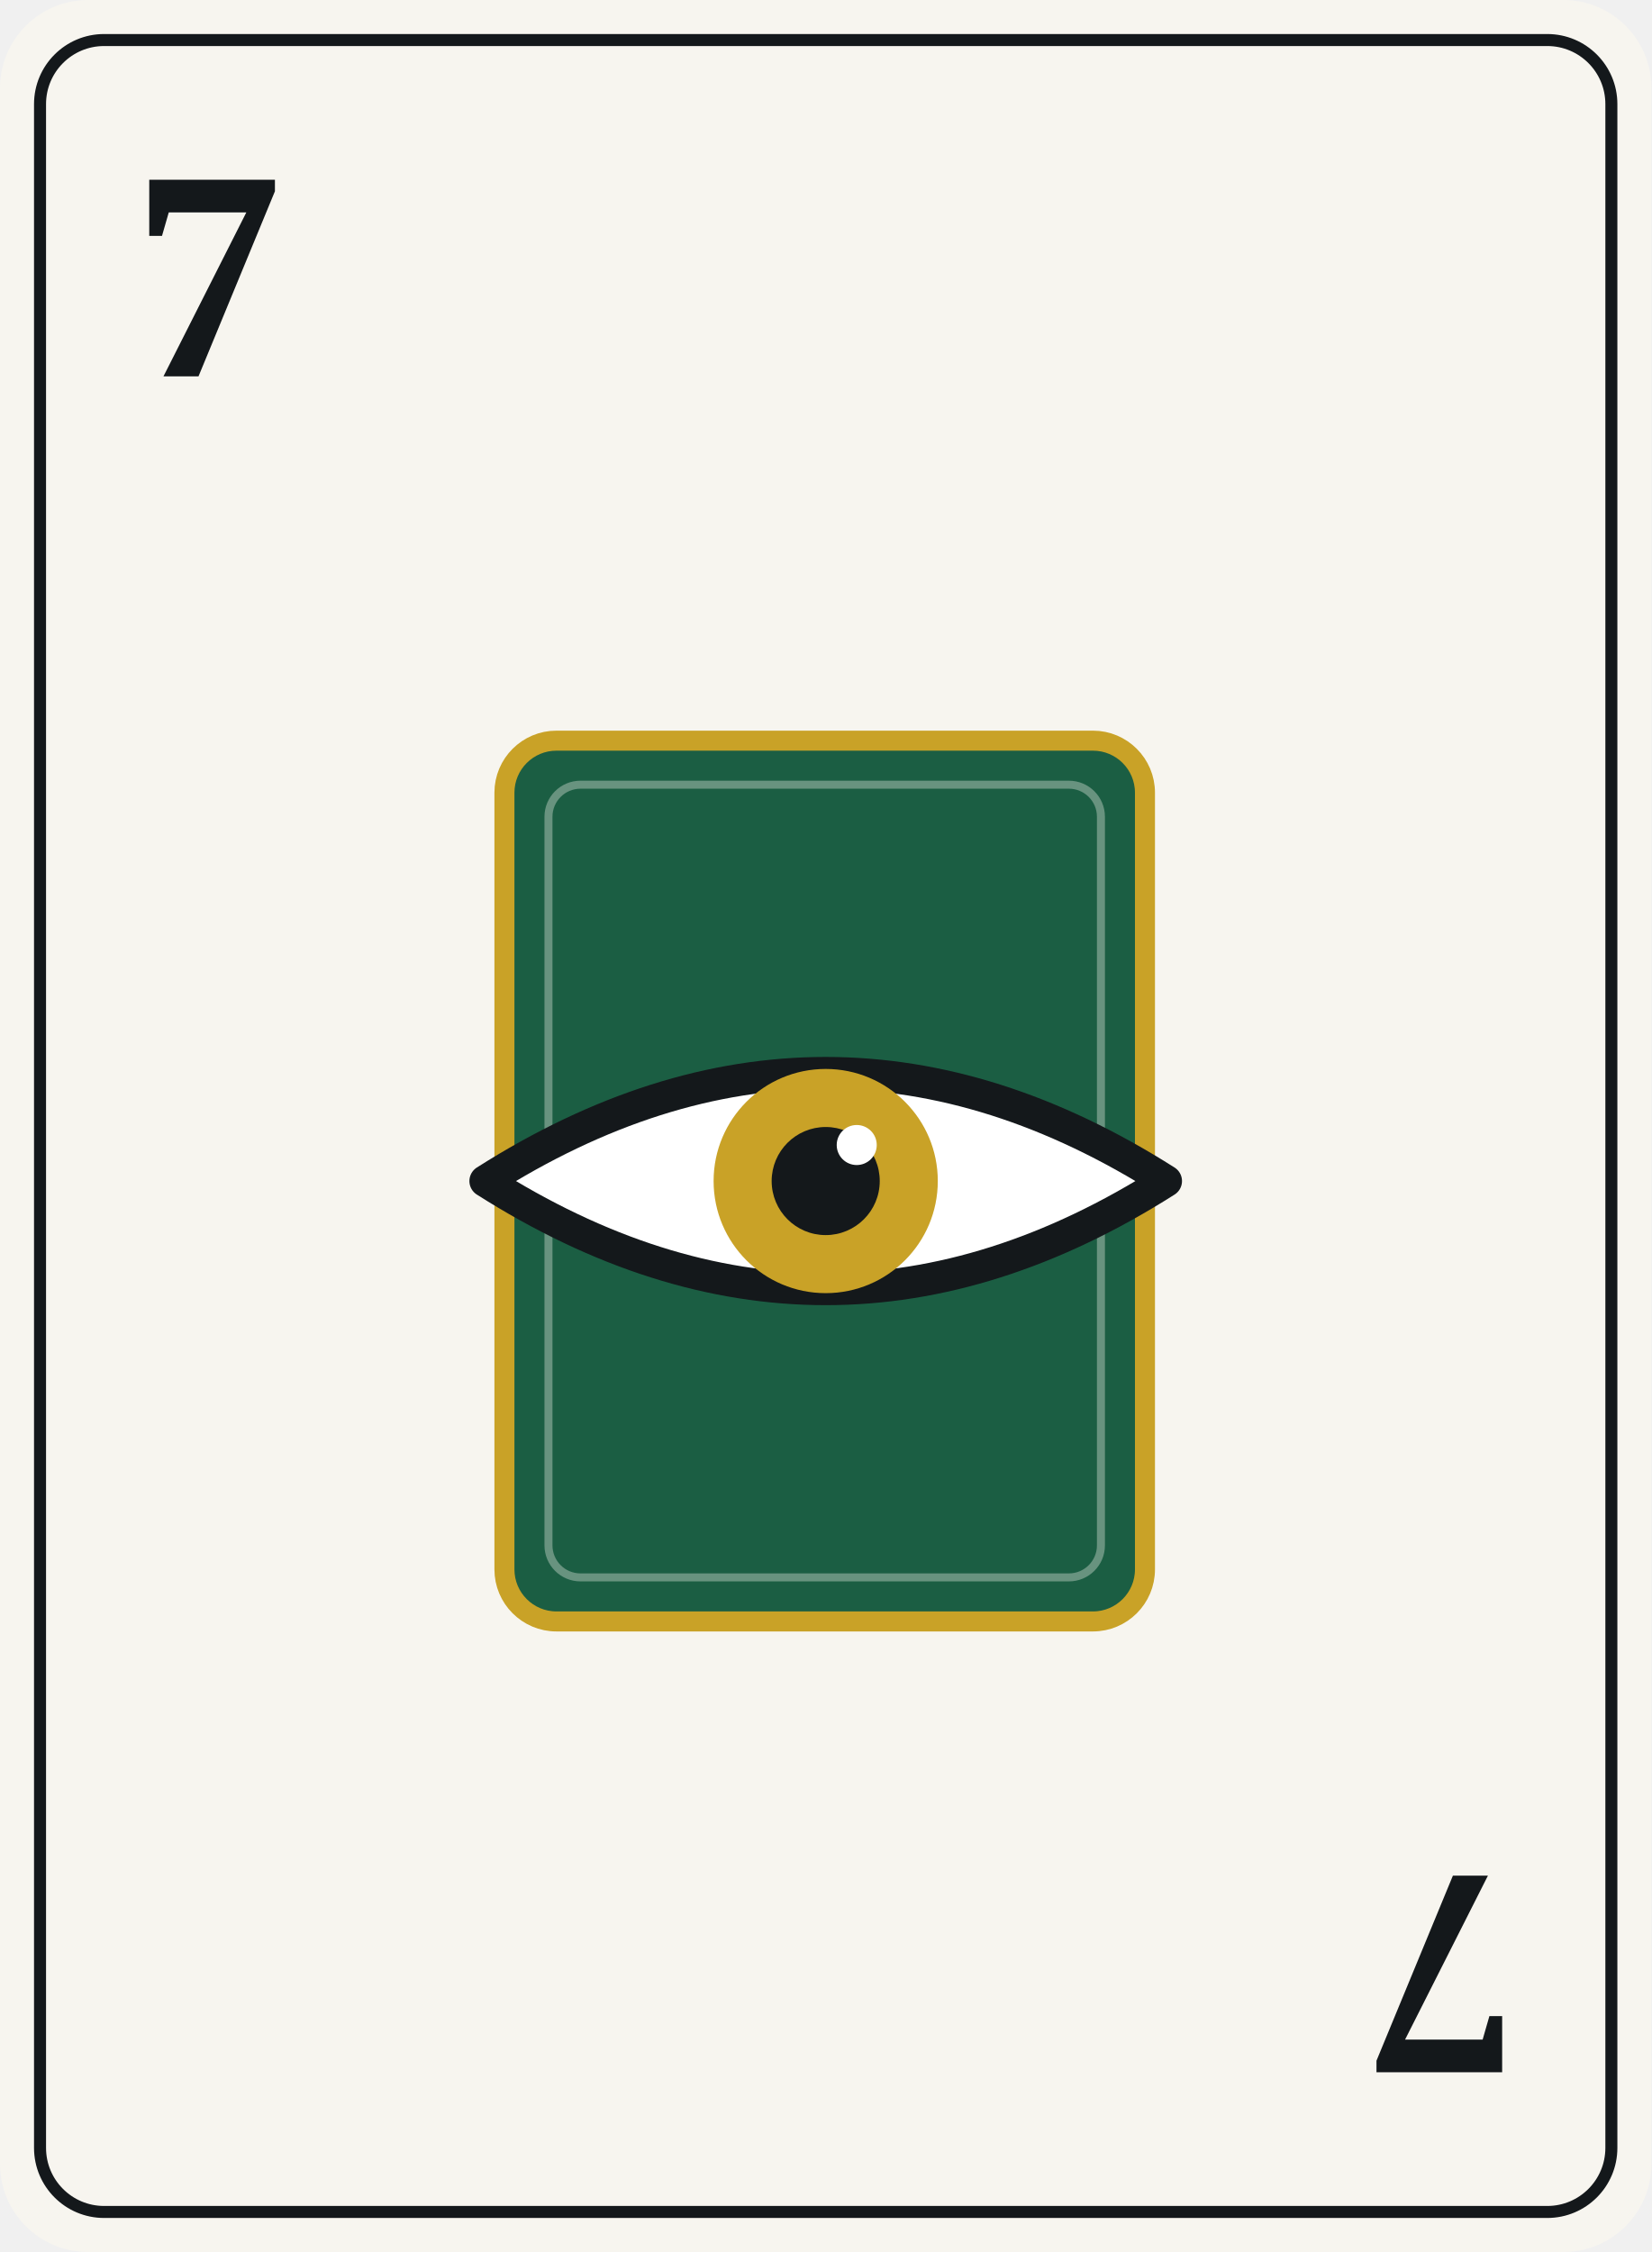
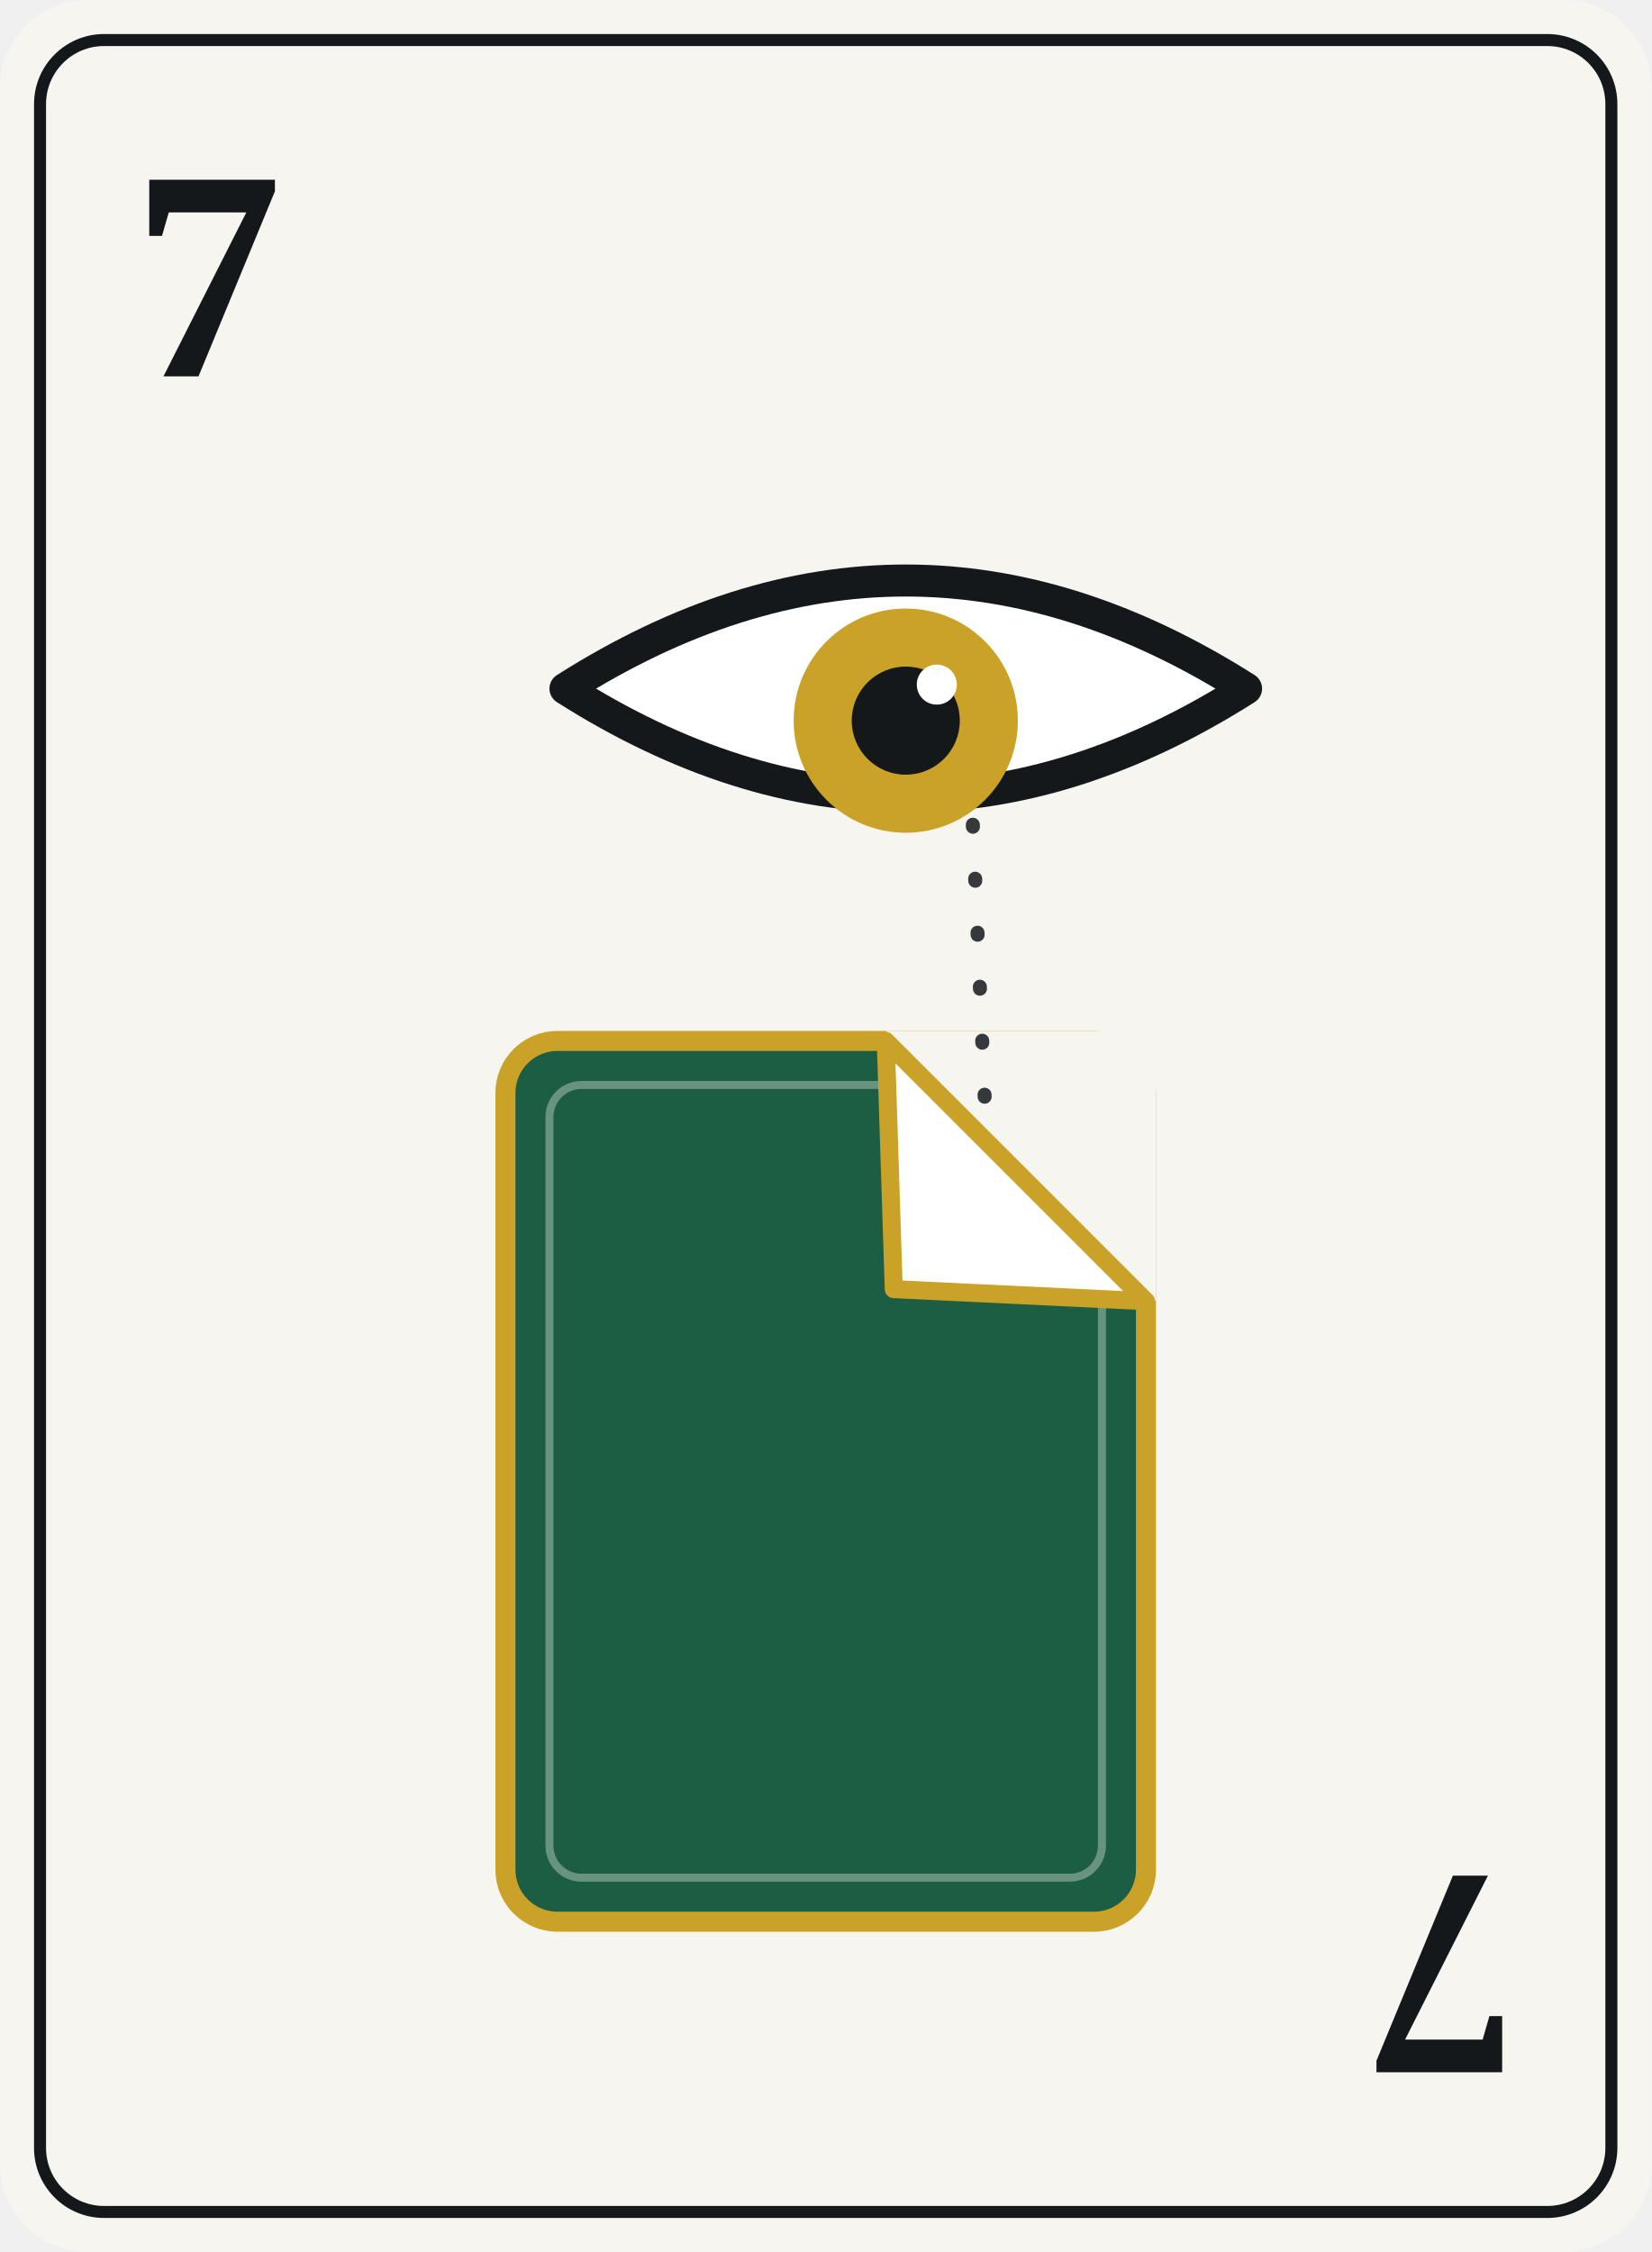
<svg xmlns="http://www.w3.org/2000/svg" viewBox="0 0 825 1125">
  <rect width="825" height="1125" rx="44" fill="#F7F5EF" />
  <rect x="20" y="20" width="785" height="1085" rx="32" fill="none" stroke="#14181B" stroke-width="6" />
  <text x="66" y="188" font-family="Georgia, 'Times New Roman', serif" font-size="150" font-weight="bold" fill="#14181B">7</text>
  <g transform="rotate(180 412.5 562.5)">
    <text x="66" y="188" font-family="Georgia, 'Times New Roman', serif" font-size="150" font-weight="bold" fill="#14181B">7</text>
  </g>
-   <rect x="252" y="370" width="320" height="440" rx="26" fill="#1B5E43" stroke="#C9A227" stroke-width="10" />
-   <rect x="274" y="392" width="276" height="396" rx="16" fill="none" stroke="#F7F5EF" stroke-width="4" opacity="0.35" />
-   <path d="M 242.5,590 Q 412.5,482.0 582.5,590 Q 412.5,698.0 242.5,590 Z" fill="#FFFFFF" stroke="#14181B" stroke-width="16" stroke-linejoin="round" />
-   <circle cx="412.5" cy="590" r="56" fill="#C9A227" />
-   <circle cx="412.5" cy="590" r="27" fill="#14181B" />
-   <circle cx="428" cy="572" r="10" fill="#FFFFFF" />
+   <rect x="252.5" y="520" width="320" height="440" rx="26" fill="#1B5E43" stroke="#C9A227" stroke-width="10" />
+   <rect x="274.5" y="542" width="276" height="396" rx="16" fill="none" stroke="#F7F5EF" stroke-width="4" opacity="0.35" />
+   <path d="M 442.5,515 L 577.5,515 L 577.5,650 L 442.5,515 Z" fill="#F7F5EF" />
+   <path d="M 442.5,520 L 572.5,650 L 446.5,644 Z" fill="#FFFFFF" stroke="#C9A227" stroke-width="9" stroke-linejoin="round" />
+   <line x1="486" y1="412" x2="492" y2="550" stroke="#14181B" stroke-width="7" stroke-linecap="round" stroke-dasharray="1 26" opacity="0.85" />
+   <path d="M 282.5,344 Q 452.5,236.0 622.5,344 Q 452.5,452.0 282.5,344 Z" fill="#FFFFFF" stroke="#14181B" stroke-width="16" stroke-linejoin="round" />
+   <circle cx="452.5" cy="360" r="56" fill="#C9A227" />
+   <circle cx="452.5" cy="360" r="27" fill="#14181B" />
+   <circle cx="468" cy="342" r="10" fill="#FFFFFF" />
</svg>
